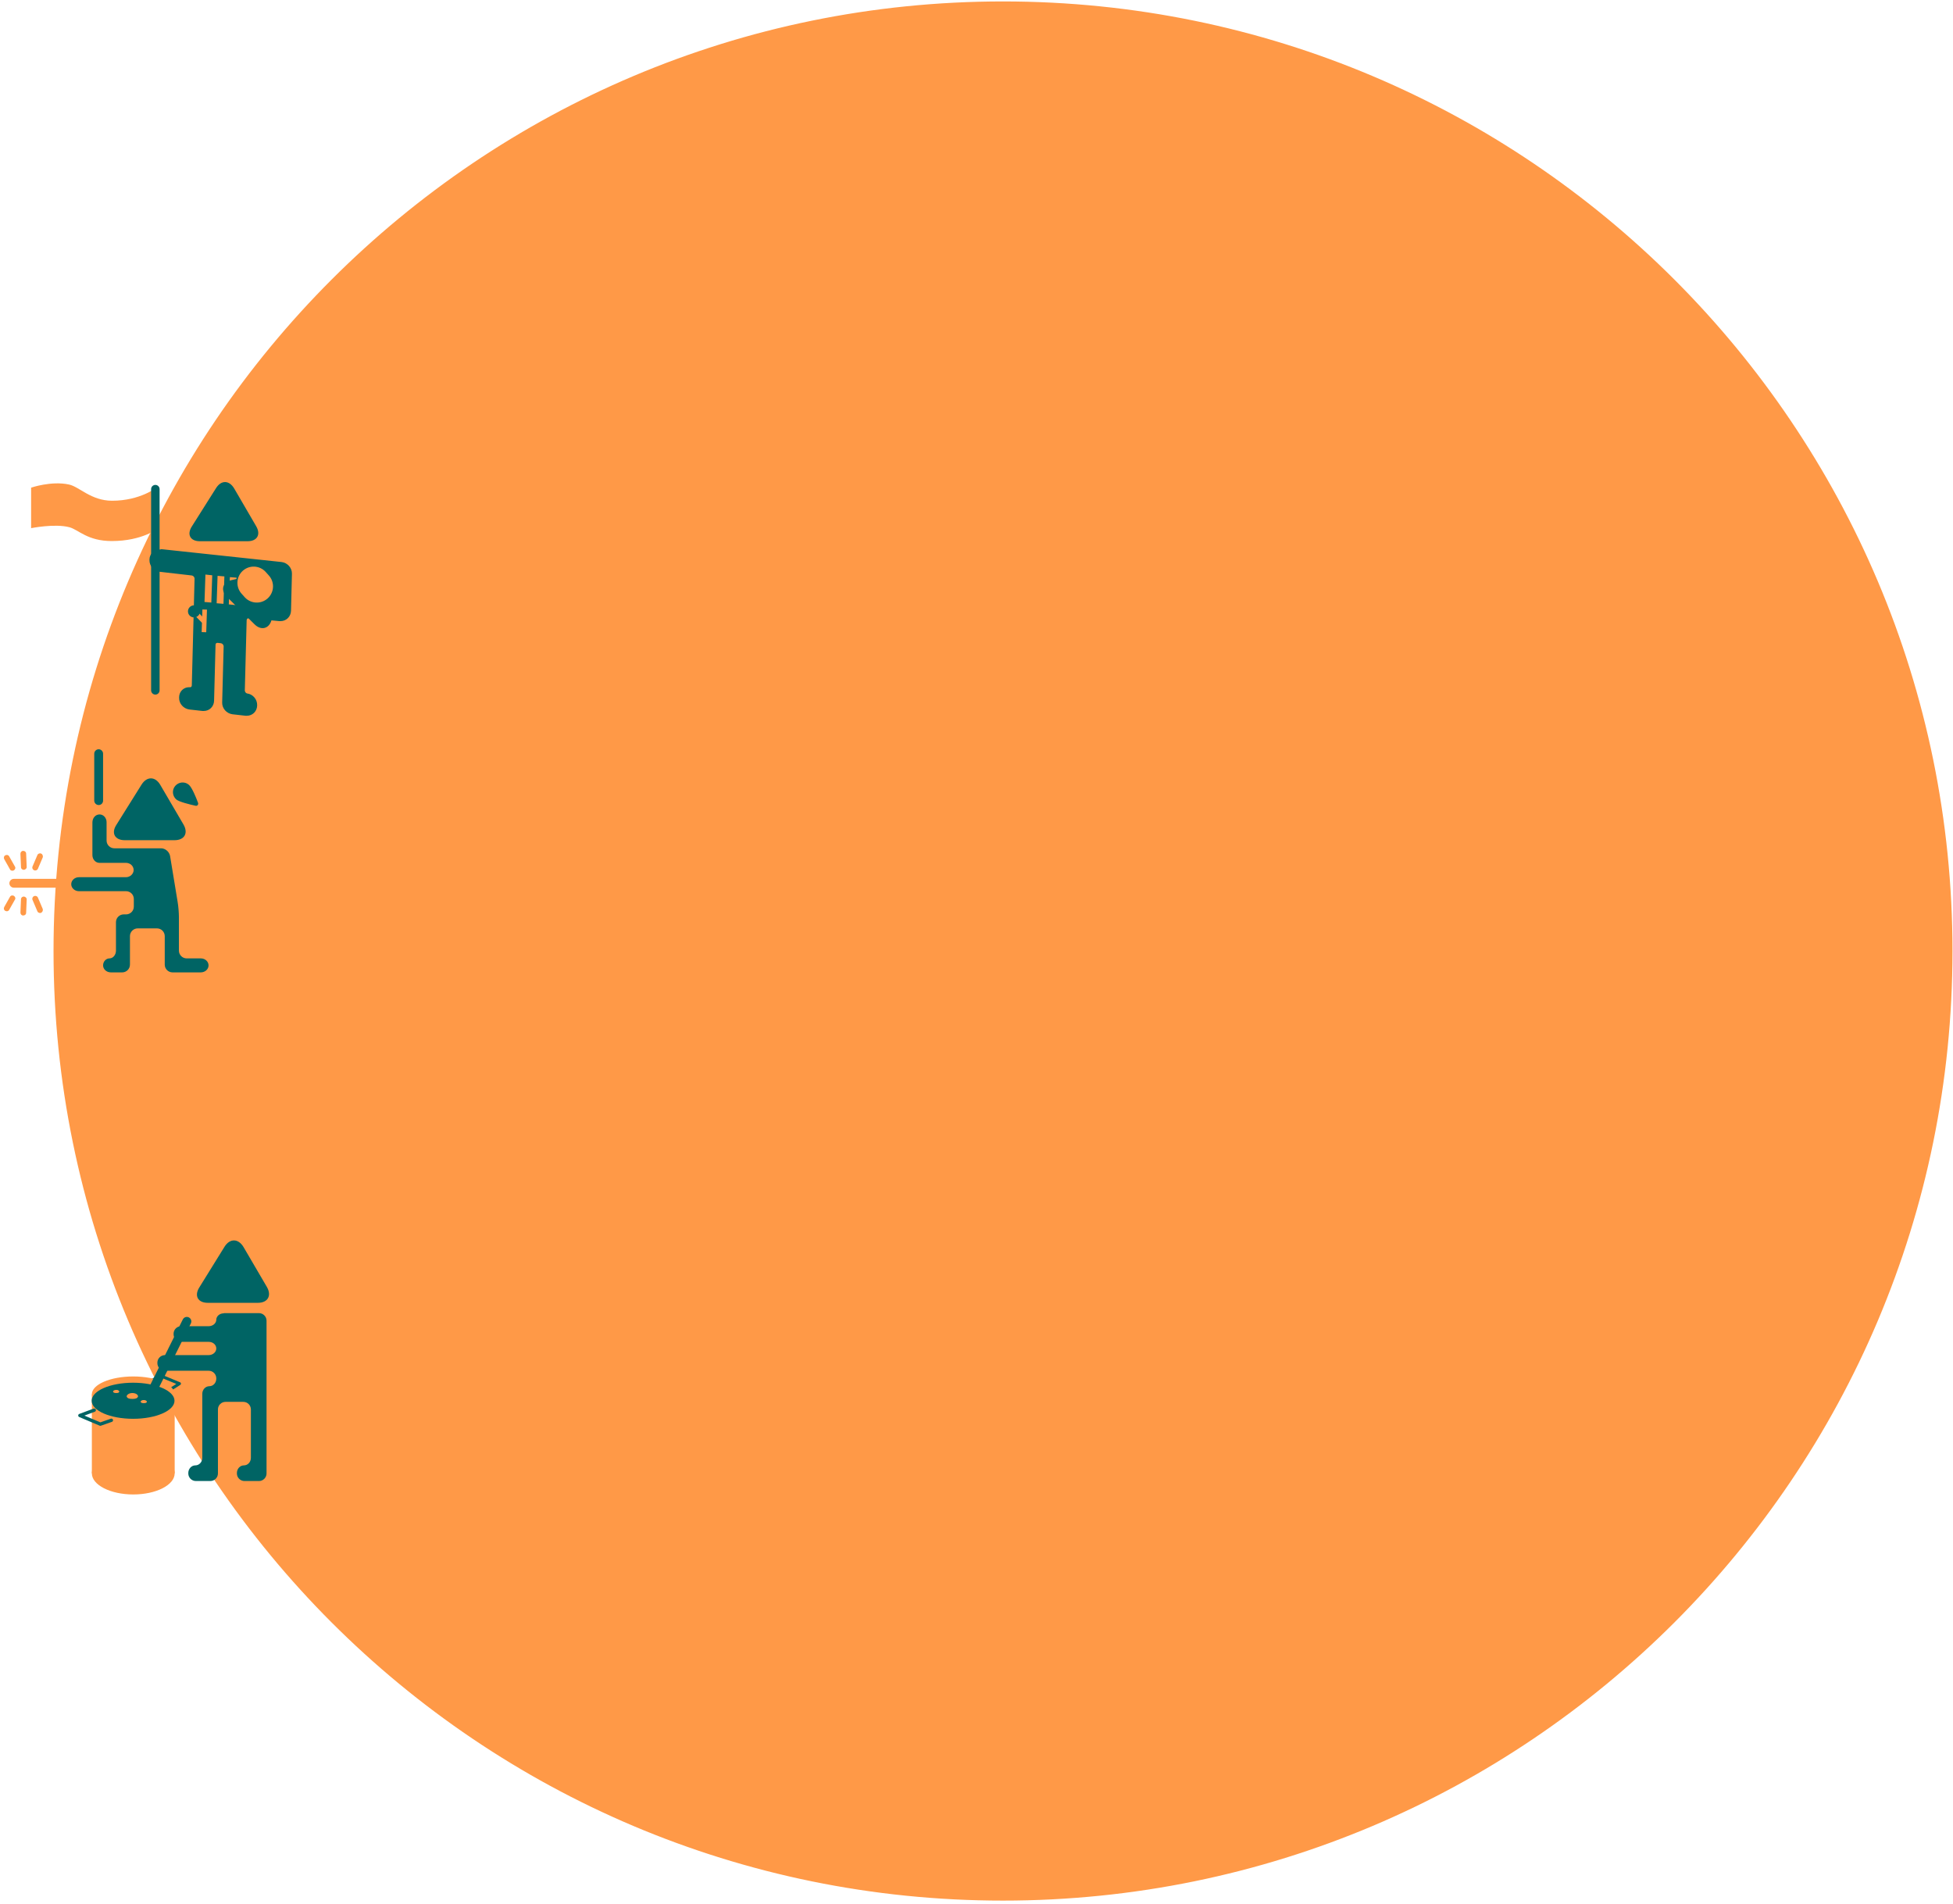
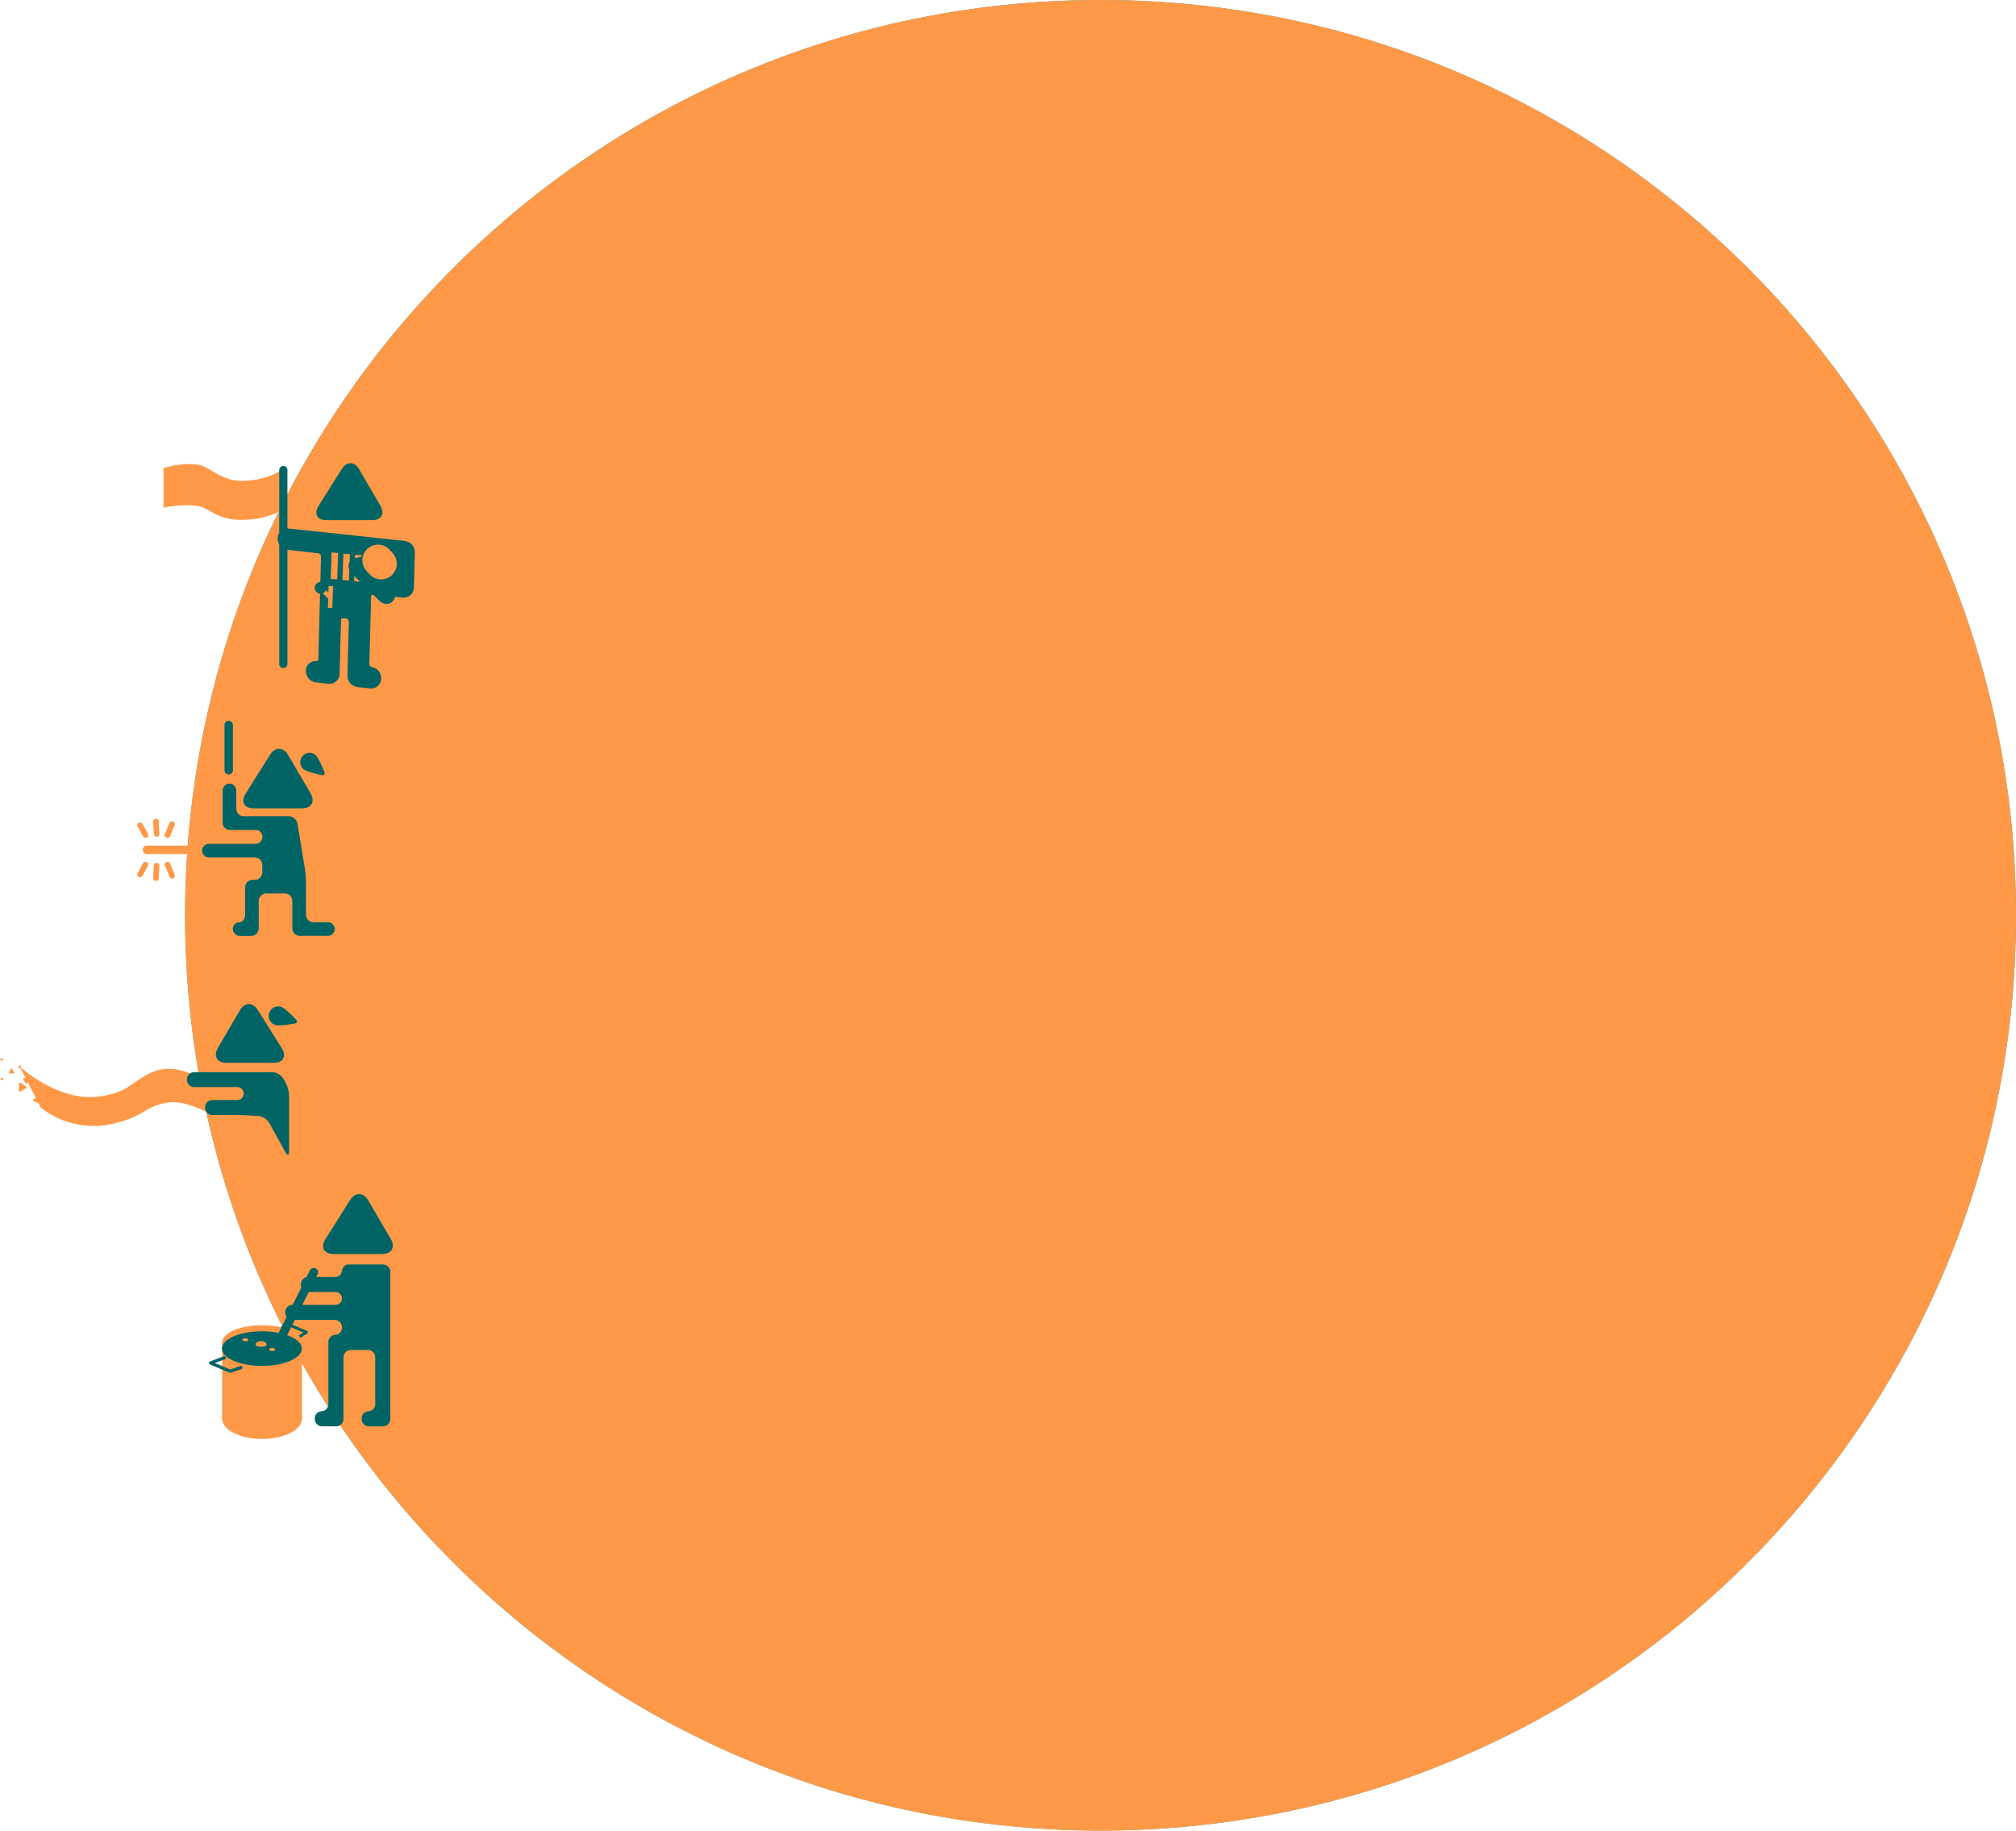
- <svg xmlns="http://www.w3.org/2000/svg" version="1.1" id="圖層_1" x="0px" y="0px" viewBox="0 0 1061 1034" style="enable-background:new 0 0 1061 1034;" xml:space="preserve">
-   <style type="text/css">
- 	.st0{fill:#FF9947;stroke:#FF9947;stroke-width:6.039;stroke-miterlimit:10;}
- 	.st1{fill:#FF9947;}
- 	.st2{fill:none;stroke:#006464;stroke-width:1.618;stroke-linecap:round;stroke-linejoin:round;stroke-miterlimit:10;}
- 	.st3{fill:#006464;}
- 	.st4{fill:none;stroke:#006464;stroke-width:1.819;stroke-linecap:round;stroke-linejoin:round;stroke-miterlimit:10;}
- 	.st5{fill:none;stroke:#006464;stroke-width:4.877;stroke-linecap:round;stroke-miterlimit:10;}
- 	.st6{fill:none;stroke:#006464;stroke-width:4.601;stroke-linecap:round;stroke-miterlimit:10;}
- 	.st7{fill:#FF9947;stroke:#FF9947;stroke-width:2.48;stroke-miterlimit:10;}
- 	.st8{fill:#FF9947;stroke:#FF9947;stroke-width:2.48;stroke-linecap:round;stroke-miterlimit:10;}
- 	.st9{fill:#006464;stroke:#006464;stroke-width:0.767;stroke-miterlimit:10;}
- 	.st10{fill:none;stroke:#006464;stroke-width:2.48;stroke-miterlimit:10;}
- 	.st11{fill:#006464;stroke:#FF9947;stroke-width:17.639;stroke-linecap:round;stroke-miterlimit:10;}
- </style>
-   <g>
-     <circle class="st0" cx="544.9" cy="516.6" r="512.8" />
-     <g>
-       <g>
-         <ellipse class="st1" cx="72.4" cy="800.3" rx="22.5" ry="11.5" />
-         <g>
-           <polyline class="st2" points="81.6,750.2 87.6,747.5 97.5,751.6 92.2,755     " />
-           <ellipse class="st1" cx="72.4" cy="757.4" rx="22.5" ry="9.7" />
-           <rect x="49.9" y="757.4" class="st1" width="45" height="42.9" />
-           <ellipse class="st3" cx="72.3" cy="760.9" rx="22.5" ry="9.8" />
-           <polyline class="st4" points="51.2,766 43.4,768.9 54.5,773.6 60.5,771.5     " />
-           <path class="st1" d="M75,758.6c-0.4,1-1.4,1.3-3.1,1.3c-1.7,0-2.7-0.3-3.1-1.3c0-1,1.4-1.9,3.1-1.9      C73.6,756.7,75,757.5,75,758.6z" />
-           <path class="st1" d="M64.8,756c-0.2,0.6-0.8,0.7-1.7,0.7c-0.9,0-1.5-0.2-1.7-0.7c0-0.6,0.8-1,1.7-1      C64,754.9,64.8,755.4,64.8,756z" />
-           <path class="st1" d="M79.8,761.5c-0.2,0.6-0.8,0.7-1.7,0.7s-1.5-0.2-1.7-0.7c0-0.6,0.8-1,1.7-1S79.8,760.9,79.8,761.5z" />
-         </g>
-       </g>
-       <line class="st5" x1="82.7" y1="755.6" x2="101.5" y2="717.8" />
-       <g>
-         <g>
-           <path class="st3" d="M121.6,713.4c-2.3,0-4.1,1.6-4.1,3.5s-1.9,3.5-4.1,3.5h-15c-2.3,0-4.1,1.9-4.1,4.1v0.3      c0,2.3,1.9,4.1,4.1,4.1h15c2.3,0,4.1,1.6,4.1,3.6s-1.9,3.6-4.1,3.6H89.6c-2.3,0-4.1,1.9-4.1,4.1v0.3c0,2.3,1.9,4.1,4.1,4.1h23.8      c2.3,0,4.1,1.9,4.1,4.1v0.2c0,2.3-1.7,4.1-3.8,4.1s-3.8,1.9-3.8,4.1v34.8c0,2.3-1.7,4.1-3.8,4.1s-3.8,1.9-3.8,4.1v0.3      c0,2.3,1.9,4.1,4.1,4.1h7.9c2.3,0,4.1-1.9,4.1-4.1v-34.8c0-2.3,1.9-4.1,4.1-4.1h9.7c2.3,0,4.1,1.9,4.1,4.1v26.3      c0,2.3-1.7,4.1-3.8,4.1s-3.8,1.9-3.8,4.1v0.3c0,2.3,1.9,4.1,4.1,4.1h7.9c2.3,0,4.1-1.9,4.1-4.1v-83c0-2.3-1.9-4.1-4.1-4.1H121.6      z" />
-         </g>
-       </g>
-       <g>
-         <path class="st3" d="M122,677.2c2.9-4.6,7.5-4.5,10.3,0.2l12.7,21.7c2.7,4.7,0.5,8.6-4.9,8.6h-27.2c-5.4,0-7.5-3.8-4.6-8.4     L122,677.2z" />
-       </g>
-     </g>
-     <g>
-       <g>
-         <g>
-           <g>
-             <path class="st3" d="M84.1,439.6c-1.5-2.4-3.9-2.3-5.3,0.1l-6.5,11.1c-1.4,2.4-0.3,4.4,2.5,4.4h13.9c2.8,0,3.9-1.9,2.4-4.3       L84.1,439.6z" />
-           </g>
-           <g>
-             <path class="st3" d="M54.1,442.4c2.1,0,3.8,1.9,3.8,4.2v10c0,2.3,1.9,4.2,4.2,4.2h25.4c2.3,0,4.5,1.9,4.9,4.2l4.1,24.9       c0.4,2.3,0.7,6,0.7,8.4v18.1c0,2.3,1.9,4.2,4.2,4.2h7.7c2.3,0,4.2,1.7,4.2,3.8s-1.9,3.8-4.2,3.8H93.7c-2.3,0-4.2-1.9-4.2-4.2       v-15.5c0-2.3-1.9-4.2-4.2-4.2H74.8c-2.3,0-4.2,1.9-4.2,4.2v15.5c0,2.3-1.9,4.2-4.2,4.2h-6.2c-2.3,0-4.2-1.7-4.2-3.8       s1.6-3.8,3.5-3.8c1.9,0,3.5-1.9,3.5-4.2l0-15.5c0-2.3,1.9-4.2,4.2-4.2h1.3c2.3,0,4.2-1.9,4.2-4.2v-4.2c0-2.3-1.9-4.2-4.2-4.2       H42.9c-2.3,0-4.2-1.7-4.2-3.8c0-2.1,1.9-3.8,4.2-3.8h25.5c2.3,0,4.2-1.8,4.2-3.9c0-2.2-1.9-3.9-4.2-3.9h-6.3       c-2.3,0-5.9,0-8.1,0c-2.1,0-3.8-1.9-3.8-4.2v-17.7C50.2,444.3,51.9,442.4,54.1,442.4z" />
-           </g>
-         </g>
-         <g>
-           <g>
-             <path class="st3" d="M56,434.9v-25.5c0-1.3-1.1-2.4-2.4-2.4c-1.3,0-2.4,1.1-2.4,2.4v25.5c0,1.3,1.1,2.4,2.4,2.4       C55,437.3,56,436.2,56,434.9z" />
-           </g>
-         </g>
-         <g>
-           <g>
-             <path class="st1" d="M33.1,477.4H7.5c-1.3,0-2.4,1.1-2.4,2.4s1.1,2.4,2.4,2.4h25.5c1.3,0,2.4-1.1,2.4-2.4       S34.4,477.4,33.1,477.4z" />
-           </g>
-         </g>
-         <g>
-           <path class="st1" d="M8.2,487.4c-0.1-0.3-0.4-0.6-0.7-0.8c-0.8-0.4-1.7-0.2-2.1,0.6l-3.1,5.5c-0.4,0.8-0.2,1.7,0.6,2.1      c0.8,0.4,1.7,0.2,2.1-0.6l3.1-5.5C8.4,488.4,8.4,487.8,8.2,487.4z" />
-         </g>
-         <g>
-           <path class="st1" d="M14.4,488c-0.2-0.5-0.8-0.9-1.4-1c-0.9,0-1.6,0.6-1.6,1.5l-0.3,7.2c0,0.9,0.6,1.6,1.5,1.6      c0.9,0,1.6-0.6,1.6-1.5l0.3-7.2C14.5,488.4,14.5,488.2,14.4,488z" />
-         </g>
-         <g>
-           <path class="st1" d="M23.2,493.7l-2.6-6.1c-0.3-0.8-1.3-1.2-2.1-0.8c-0.8,0.3-1.2,1.3-0.8,2.1l2.6,6.1c0.3,0.8,1.3,1.2,2.1,0.8      C23.1,495.4,23.5,494.5,23.2,493.7z" />
-         </g>
-         <g>
-           <path class="st1" d="M8.2,472c-0.1,0.3-0.4,0.6-0.7,0.8c-0.8,0.4-1.7,0.2-2.1-0.6l-3.1-5.5c-0.4-0.8-0.2-1.7,0.6-2.1      c0.8-0.4,1.7-0.2,2.1,0.6l3.1,5.5C8.4,471.1,8.4,471.6,8.2,472z" />
-         </g>
-         <g>
-           <path class="st1" d="M14.4,471.5c-0.2,0.5-0.8,0.9-1.4,1c-0.9,0-1.6-0.6-1.6-1.5l-0.3-7.2c0-0.9,0.6-1.6,1.5-1.6      c0.9,0,1.6,0.6,1.6,1.5l0.3,7.2C14.5,471,14.5,471.3,14.4,471.5z" />
-         </g>
-         <g>
-           <path class="st1" d="M23.2,465.8l-2.6,6.1c-0.3,0.8-1.3,1.2-2.1,0.8c-0.8-0.3-1.2-1.3-0.8-2.1l2.6-6.1c0.3-0.8,1.3-1.2,2.1-0.8      C23.1,464,23.5,465,23.2,465.8z" />
-         </g>
-       </g>
-       <g>
-         <g>
-           <path class="st3" d="M76.9,426.2c2.9-4.6,7.5-4.5,10.2,0.2l12.6,21.5c2.7,4.7,0.5,8.5-4.9,8.5H67.8c-5.4,0-7.5-3.8-4.6-8.3      L76.9,426.2z" />
-         </g>
-       </g>
-       <path class="st3" d="M107.6,436.1c0.3,0.9-0.4,1.8-1.3,1.6c-3.2-0.7-8.9-2.1-10.5-3.4c-2.2-1.9-2.5-5.2-0.6-7.4    c1.9-2.2,5.2-2.5,7.4-0.6C104.2,427.6,106.5,433.1,107.6,436.1z" />
-     </g>
-     <g>
-       <g>
-         <path class="st3" d="M133.9,387.8c-0.2,0-0.4,0-0.5,0l-7.1-0.8c-2.6-0.3-4.6-2.6-4.6-5.2l0.8-30.5c0-1.4-1.1-2.7-2.5-2.9     l-1.8-0.2c-0.1,0-0.2,0-0.3,0c-1.2,0-2.1,0.9-2.2,2.1l-0.8,30.5c-0.1,2.5-2,4.4-4.5,4.4c-0.2,0-0.4,0-0.5,0l-7.1-0.8     c-2.6-0.3-4.6-2.6-4.6-5.2l0-0.2c0.1-2.5,2-4.4,4.3-4.4c0.2,0,0.3,0,0.5,0c0.1,0,0.2,0,0.2,0c1.1,0,2-0.9,2-2.2l1.5-58     c0-1.4-1.1-2.7-2.5-2.9l-17.4-2c-2.6-0.3-4.6-2.6-4.6-5.2l0-0.2c0.1-2.5,2-4.4,4.5-4.4c0.2,0,0.3,0,0.5,0l65.4,7     c2.6,0.3,4.6,2.6,4.6,5.2l-0.5,20.1c-0.1,2.5-2.1,4.4-4.5,4.4c-0.2,0-0.3,0-0.5,0l-16.6-1.6c-0.1,0-0.2,0-0.2,0     c-1.2,0-2.2,0.9-2.2,2.2l-1,38.1c0,1.4,1,2.7,2.3,2.9c2.5,0.3,4.4,2.6,4.3,5.2l0,0.2C138.3,385.8,136.4,387.8,133.9,387.8z      M135.5,314.9c-1.3,0-2.2,1-2.3,2.2l-0.1,5.1c0,1.4,1.1,2.7,2.5,2.8l9,0.8c0.1,0,0.1,0,0.2,0c1.3,0,2.2-1,2.3-2.2l0.1-5.1     c0-1.4-1.1-2.7-2.5-2.8l-9-0.8C135.7,314.9,135.6,314.9,135.5,314.9z" />
-         <path class="st3" d="M86.8,300.8c0.1,0,0.3,0,0.4,0l65.4,7c2,0.2,3.6,2,3.5,4l-0.5,20.1c0,1.9-1.5,3.3-3.4,3.3     c-0.1,0-0.2,0-0.3,0l-16.6-1.6c-0.1,0-0.2,0-0.3,0c-1.8,0-3.3,1.4-3.4,3.3l-1,38.1c-0.1,2,1.4,3.8,3.3,4c1.9,0.2,3.4,2,3.3,4     l0,0.2c0,1.9-1.5,3.3-3.3,3.3c-0.1,0-0.3,0-0.4,0l-7.1-0.8c-2-0.2-3.6-2-3.5-4.1l0.8-30.5c0.1-2-1.5-3.8-3.5-4.1l-1.8-0.2     c-0.1,0-0.3,0-0.4,0c-1.8,0-3.3,1.4-3.3,3.3l-0.8,30.5c0,1.9-1.5,3.3-3.3,3.3c-0.1,0-0.3,0-0.4,0l-7.1-0.8c-2-0.2-3.6-2-3.5-4.1     l0-0.2c0-1.9,1.4-3.3,3.1-3.3c0.1,0,0.2,0,0.4,0c0.1,0,0.2,0,0.4,0c1.7,0,3.1-1.4,3.1-3.3l1.5-58c0.1-2-1.5-3.8-3.5-4.1l-17.4-2     c-2-0.2-3.6-2-3.5-4.1l0-0.2C83.5,302.2,85,300.8,86.8,300.8 M144.8,327c1.9,0,3.4-1.4,3.4-3.3l0.1-5.1c0.1-2-1.5-3.8-3.5-4     l-9-0.8c-0.1,0-0.2,0-0.3,0c-1.9,0-3.4,1.4-3.4,3.3l-0.1,5.1c-0.1,2,1.5,3.8,3.5,4l9,0.8C144.6,327,144.7,327,144.8,327      M86.8,298.5c-3.1,0-5.6,2.4-5.6,5.5l0,0.2c-0.1,3.2,2.4,6,5.6,6.4l17.4,2c0.8,0.1,1.5,0.9,1.5,1.7l-1.5,58c0,0.6-0.4,1-0.8,1     c0,0-0.1,0-0.1,0c-0.2,0-0.4,0-0.6,0c-3,0-5.4,2.4-5.4,5.5l0,0.2c-0.1,3.2,2.4,6,5.6,6.4l7.1,0.8c0.2,0,0.4,0,0.7,0     c3.1,0,5.5-2.4,5.6-5.5l0.8-30.5c0-0.6,0.4-1,1-1c0,0,0.1,0,0.1,0l1.8,0.2c0.8,0.1,1.5,0.9,1.5,1.7l-0.8,30.5     c-0.1,3.2,2.4,6,5.6,6.4l7.1,0.8c0.2,0,0.4,0,0.7,0c3.1,0,5.5-2.4,5.6-5.5l0-0.2c0.1-3.2-2.3-6-5.4-6.4c-0.7-0.1-1.3-0.9-1.3-1.7     l1-38.1c0-0.6,0.5-1.1,1.1-1.1c0,0,0.1,0,0.1,0l16.6,1.6c0.2,0,0.4,0,0.6,0c3.1,0,5.6-2.4,5.7-5.6l0.5-20.1     c0.1-3.2-2.4-6-5.6-6.4l-65.4-7C87.2,298.5,87,298.5,86.8,298.5L86.8,298.5z M144.8,324.7c0,0-0.1,0-0.1,0l-9-0.8     c-0.8-0.1-1.5-0.8-1.4-1.6l0.1-5.1c0-0.6,0.5-1.1,1.1-1.1c0,0,0.1,0,0.1,0l9,0.8c0.8,0.1,1.5,0.8,1.4,1.6l-0.1,5.1     C145.9,324.2,145.5,324.7,144.8,324.7L144.8,324.7z" />
-       </g>
-       <path class="st1" d="M16.9,286.9c0,0,12.9-2.6,20.8-0.5c4.9,1.3,9.8,7.5,23,7.5c16.7,0,25.2-6.9,25.2-6.9l-0.8-22.2    c0,0-8.9,7.2-24.2,7.2c-11.4,0-17.8-7.6-23.4-8.8c-9.6-2.1-20.6,1.7-20.6,1.7V286.9z" />
-       <line class="st6" x1="84.4" y1="375" x2="84.4" y2="265.7" />
-       <g>
-         <path class="st3" d="M117.4,265.1c2.8-4.4,7.1-4.3,9.8,0.2l12,20.6c2.6,4.5,0.5,8.1-4.7,8.1h-25.9c-5.2,0-7.2-3.6-4.4-8     L117.4,265.1z" />
-       </g>
-       <g>
-         <line class="st7" x1="111.2" y1="331.1" x2="110.8" y2="343.4" />
-         <line class="st8" x1="110.5" y1="337.3" x2="105.4" y2="332.1" />
-         <ellipse transform="matrix(0.9999 -1.422843e-02 1.422843e-02 0.9999 -4.7146 1.5328)" class="st9" cx="105.4" cy="332.1" rx="2.9" ry="2.9" />
-       </g>
-       <polygon class="st1" points="114.8,327.3 111.1,327 111.6,312.1 115.3,312.5   " />
-       <polygon class="st1" points="121.4,328 117.7,327.7 118.2,312.8 121.9,313.1   " />
-       <polygon class="st1" points="128,328.7 124.3,328.3 124.9,313.5 128.5,313.8   " />
-       <g>
-         <g>
-           <path class="st3" d="M145.7,311.8c4.1-1,6.6,1.6,5.5,5.7l-4.8,18.7c-1,4.1-4.3,5-7.3,2l-14.9-14.8c-3-3-2.1-6.2,2-7.1      L145.7,311.8z" />
-           <path class="st10" d="M145.7,311.8c4.1-1,6.6,1.6,5.5,5.7l-4.8,18.7c-1,4.1-4.3,5-7.3,2l-14.9-14.8c-3-3-2.1-6.2,2-7.1      L145.7,311.8z" />
-         </g>
-         <line class="st11" x1="137.8" y1="316.6" x2="139.5" y2="318.5" />
-       </g>
+ <svg xmlns="http://www.w3.org/2000/svg" viewBox="0 0 1136.01 1031.7">
+   <defs>
+     <style>.cls-1,.cls-10,.cls-12,.cls-13,.cls-4,.cls-6,.cls-7,.cls-8,.cls-9{fill:none;}.cls-1{stroke:#3c9195;}.cls-1,.cls-10,.cls-11,.cls-12,.cls-13,.cls-2,.cls-7,.cls-8,.cls-9{stroke-miterlimit:10;}.cls-1,.cls-2{stroke-width:6.04px;}.cls-2,.cls-3{fill:#ff9947;}.cls-10,.cls-13,.cls-2,.cls-9{stroke:#ff9947;}.cls-11,.cls-12,.cls-4,.cls-6,.cls-7,.cls-8{stroke:#006464;}.cls-10,.cls-13,.cls-4,.cls-6,.cls-7,.cls-8{stroke-linecap:round;}.cls-4,.cls-6{stroke-linejoin:round;}.cls-4{stroke-width:1.62px;}.cls-11,.cls-5{fill:#006464;}.cls-6{stroke-width:1.82px;}.cls-7{stroke-width:4.88px;}.cls-8{stroke-width:4.6px;}.cls-10,.cls-12,.cls-9{stroke-width:2.48px;}.cls-11{stroke-width:0.77px;}.cls-13{stroke-width:17.64px;}</style>
+   </defs>
+   <g id="圖層_2" data-name="圖層 2">
+     <g id="首頁階梯">
+       <circle class="cls-1" cx="620.16" cy="515.85" r="512.83" />
+       <circle class="cls-2" cx="620.16" cy="515.85" r="512.83" />
+       <ellipse class="cls-3" cx="147.68" cy="799.51" rx="22.53" ry="11.49" />
+       <polyline class="cls-4" points="156.81 749.46 162.87 746.67 172.7 750.84 167.45 754.22" />
+       <ellipse class="cls-3" cx="147.68" cy="756.64" rx="22.49" ry="9.75" />
+       <rect class="cls-3" x="125.19" y="756.64" width="44.98" height="42.87" />
+       <ellipse class="cls-5" cx="147.58" cy="760.07" rx="22.53" ry="9.76" />
+       <polyline class="cls-6" points="126.41 765.25 118.66 768.15 129.71 772.83 135.74 770.76" />
+       <path class="cls-3" d="M150.25,757.77c-.38,1-1.4,1.26-3.13,1.26s-2.7-.29-3.13-1.26c0-1,1.4-1.9,3.13-1.9S150.25,756.73,150.25,757.77Z" />
+       <path class="cls-3" d="M140,755.22c-.21.55-.77.69-1.72.69s-1.48-.16-1.72-.69c0-.57.77-1,1.72-1S140,754.61,140,755.22Z" />
+       <path class="cls-3" d="M155.08,760.69c-.21.55-.77.69-1.72.69s-1.48-.16-1.72-.69c0-.57.77-1,1.72-1S155.08,760.11,155.08,760.69Z" />
+       <line class="cls-7" x1="157.95" y1="754.82" x2="176.8" y2="717.05" />
+       <path class="cls-5" d="M196.83,712.64a3.87,3.87,0,0,0-4.11,3.53,3.87,3.87,0,0,1-4.11,3.53h-15a4.12,4.12,0,0,0-4.11,4.11v.28a4.12,4.12,0,0,0,4.11,4.11h15a3.63,3.63,0,1,1,0,7.2H164.83a4.12,4.12,0,0,0-4.11,4.11v.28a4.12,4.12,0,0,0,4.11,4.11h23.78a4.12,4.12,0,0,1,4.11,4.11v.21a4,4,0,0,1-3.84,4.11,4,4,0,0,0-3.84,4.11v34.83a4,4,0,0,1-3.83,4.11,4,4,0,0,0-3.83,4.11v.28a4.12,4.12,0,0,0,4.11,4.11h7.95a4.12,4.12,0,0,0,4.11-4.11V764.95a4.12,4.12,0,0,1,4.11-4.11h9.66a4.12,4.12,0,0,1,4.11,4.11v26.33a4,4,0,0,1-3.83,4.11,4,4,0,0,0-3.83,4.11v.28a4.12,4.12,0,0,0,4.11,4.11h7.95a4.12,4.12,0,0,0,4.11-4.11v-83a4.12,4.12,0,0,0-4.11-4.11h-19Z" />
+       <path class="cls-5" d="M197.25,676.38c2.9-4.61,7.52-4.54,10.27.17l12.65,21.67c2.75,4.7.54,8.55-4.91,8.55H188c-5.45,0-7.53-3.77-4.63-8.38Z" />
+       <path class="cls-5" d="M159.33,438.82c-1.49-2.36-3.85-2.32-5.26.09L147.59,450c-1.41,2.41-.28,4.38,2.51,4.38h13.95c2.79,0,3.86-1.93,2.37-4.29Z" />
+       <path class="cls-5" d="M129.31,441.6a4,4,0,0,1,3.84,4.15v10.06a4.22,4.22,0,0,0,4.21,4.21h25.37a5.15,5.15,0,0,1,4.89,4.15l4.11,24.91a62.17,62.17,0,0,1,.68,8.36v18.12a4.22,4.22,0,0,0,4.21,4.21h7.72a3.86,3.86,0,1,1,0,7.68h-15.4a4.22,4.22,0,0,1-4.21-4.21V507.78a4.22,4.22,0,0,0-4.21-4.21H150a4.22,4.22,0,0,0-4.21,4.21v15.51a4.22,4.22,0,0,1-4.21,4.21H135.4a4,4,0,0,1-4.21-3.78v-.06a3.68,3.68,0,0,1,3.46-3.84c1.9,0,3.46-1.89,3.46-4.21V500.1a4.23,4.23,0,0,1,4.21-4.21h1.28a4.22,4.22,0,0,0,4.21-4.21v-4.22a4.22,4.22,0,0,0-4.21-4.21H118.14a3.86,3.86,0,1,1,0-7.68h25.49a3.93,3.93,0,1,0,0-7.83H129.31a4,4,0,0,1-3.84-4.15V445.81a4,4,0,0,1,3.78-4.21Z" />
+       <path class="cls-5" d="M131.25,434.13V408.6a2.37,2.37,0,0,0-4.74,0v25.53a2.37,2.37,0,0,0,4.74,0Z" />
+       <path class="cls-3" d="M108.32,476.58H82.78a2.37,2.37,0,0,0,0,4.74h25.53a2.37,2.37,0,1,0,0-4.74Z" />
+       <path class="cls-3" d="M83.45,486.64a1.57,1.57,0,0,0-2.81-.16L77.57,492a1.57,1.57,0,1,0,2.69,1.62l.05-.09L83.38,488A1.57,1.57,0,0,0,83.45,486.64Z" />
+       <path class="cls-3" d="M89.66,487.22a1.57,1.57,0,0,0-3,.54L86.34,495a1.57,1.57,0,0,0,3.13.14l.32-7.21A1.56,1.56,0,0,0,89.66,487.22Z" />
+       <path class="cls-3" d="M98.43,492.92l-2.56-6.09a1.57,1.57,0,1,0-2.94,1.09l.05.13,2.56,6.09A1.57,1.57,0,1,0,98.48,493Z" />
+       <path class="cls-3" d="M83.45,471.22a1.57,1.57,0,0,1-2.81.16l-3.07-5.47a1.57,1.57,0,1,1,2.69-1.62l.05.09,3.07,5.47A1.57,1.57,0,0,1,83.45,471.22Z" />
+       <path class="cls-3" d="M89.66,470.69a1.57,1.57,0,0,1-3-.54l-.32-7.21a1.57,1.57,0,0,1,3.13-.14l.32,7.21A1.56,1.56,0,0,1,89.66,470.69Z" />
+       <path class="cls-3" d="M98.43,465l-2.56,6.09A1.57,1.57,0,1,1,92.93,470l.05-.13,2.56-6.09A1.57,1.57,0,0,1,98.43,465Z" />
+       <path class="cls-5" d="M152.17,425.39c2.88-4.58,7.48-4.51,10.21.17L175,447.09c2.73,4.68.54,8.5-4.88,8.5H143c-5.42,0-7.49-3.75-4.6-8.33Z" />
+       <path class="cls-5" d="M182.89,435.35a1.17,1.17,0,0,1-1.33,1.57c-3.16-.68-8.94-2.06-10.52-3.4a5.24,5.24,0,0,1,6.78-8C179.4,426.87,181.71,432.35,182.89,435.35Z" />
+       <path class="cls-5" d="M209.17,387h-.53l-7.15-.81a5.23,5.23,0,0,1-4.55-5.23l.8-30.48a2.92,2.92,0,0,0-2.51-2.88l-1.83-.21h-.28a2.15,2.15,0,0,0-2.17,2.13h0l-.8,30.48a4.46,4.46,0,0,1-4.47,4.38h-.53l-7.15-.81a5.23,5.23,0,0,1-4.55-5.23v-.21a4.39,4.39,0,0,1,4.3-4.4h.72a2.08,2.08,0,0,0,2-2.16h0l1.51-58a2.92,2.92,0,0,0-2.51-2.88l-17.36-2a5.23,5.23,0,0,1-4.55-5.23v-.21a4.48,4.48,0,0,1,4.49-4.4h.51l65.43,7a5.2,5.2,0,0,1,4.56,5.21L232,331.18a4.52,4.52,0,0,1-4.53,4.44H227L210.47,334h-.22a2.21,2.21,0,0,0-2.23,2.19h0l-1,38.05a2.8,2.8,0,0,0,2.29,2.86,5.11,5.11,0,0,1,4.34,5.2v.21a4.46,4.46,0,0,1-4.48,4.44Zm1.62-72.84a2.23,2.23,0,0,0-2.26,2.2v0l-.13,5.12a2.8,2.8,0,0,0,2.49,2.79l9,.79h.22a2.23,2.23,0,0,0,2.26-2.2v0l.13-5.12a2.8,2.8,0,0,0-2.49-2.79l-9-.79Z" />
+       <path class="cls-5" d="M162.06,300.06h.38l65.43,7a4,4,0,0,1,3.53,4l-.52,20.16a3.36,3.36,0,0,1-3.38,3.32h-.35L210.58,333h-.35a3.36,3.36,0,0,0-3.38,3.27l-1,38.05a4,4,0,0,0,3.32,4,4,4,0,0,1,3.32,4v.21a3.29,3.29,0,0,1-3.32,3.26h-.4l-7.15-.81a4.06,4.06,0,0,1-3.53-4.06l.8-30.48a4.06,4.06,0,0,0-3.53-4.06l-1.83-.21h-.4a3.29,3.29,0,0,0-3.32,3.26h0l-.8,30.48a3.29,3.29,0,0,1-3.32,3.26h-.4l-7.15-.81a4.06,4.06,0,0,1-3.53-4.06V378a3.22,3.22,0,0,1,3.15-3.28h.72a3.22,3.22,0,0,0,3.15-3.28l1.51-58a4.06,4.06,0,0,0-3.53-4.06l-17.36-2a4.06,4.06,0,0,1-3.53-4.06v-.21a3.31,3.31,0,0,1,3.34-3.28h0m58,26.18a3.39,3.39,0,0,0,3.41-3.34l.13-5.12a3.94,3.94,0,0,0-3.54-4l-9-.79h-.32a3.39,3.39,0,0,0-3.41,3.34l-.08,5.32a3.94,3.94,0,0,0,3.54,4l9,.79h.32m-58-28.48a5.62,5.62,0,0,0-5.64,5.52v.21a6.4,6.4,0,0,0,5.57,6.4l17.36,2a1.75,1.75,0,0,1,1.49,1.71l-1.51,58a1,1,0,0,1-.85,1h-.1a5.45,5.45,0,0,0-6.06,5.49v.12a6.4,6.4,0,0,0,5.57,6.4l7.15.81a5.91,5.91,0,0,0,.66,0,5.6,5.6,0,0,0,5.62-5.5l.8-30.48a1,1,0,0,1,1-1h.08l1.83.21a1.75,1.75,0,0,1,1.49,1.71l-.8,30.48a6.4,6.4,0,0,0,5.57,6.4l7.15.81a5.91,5.91,0,0,0,.66,0,5.6,5.6,0,0,0,5.62-5.5v-.21a6.28,6.28,0,0,0-5.36-6.38,1.67,1.67,0,0,1-1.27-1.69l1-38.05a1.06,1.06,0,0,1,1.11-1h.13L227,336.81h.56a5.66,5.66,0,0,0,5.68-5.56l.51-20a6.37,6.37,0,0,0-5.59-6.38l-65.43-7a5.93,5.93,0,0,0-.63,0h0Zm58,26.18H220l-9-.79a1.64,1.64,0,0,1-1.44-1.61l.13-5.12a1.09,1.09,0,0,1,1.08-1.1h.15l9,.79a1.64,1.64,0,0,1,1.44,1.61l-.13,5.12a1.09,1.09,0,0,1-1.08,1.1Z" />
+       <path class="cls-3" d="M92.2,286.08s12.86-2.56,20.79-.55c4.93,1.25,9.8,7.46,23,7.46,16.67,0,25.2-6.92,25.2-6.92l-.83-22.24S151.5,271,136.16,271c-11.41,0-17.75-7.58-23.42-8.82-9.57-2.1-20.58,1.66-20.58,1.66v22.25Z" />
+       <line class="cls-8" x1="159.65" y1="374.25" x2="159.65" y2="264.9" />
+       <path class="cls-5" d="M192.63,264.3c2.75-4.38,7.14-4.31,9.75.16l12,20.57c2.61,4.47.51,8.12-4.66,8.12H183.89c-5.17,0-7.15-3.58-4.4-8Z" />
+       <line class="cls-9" x1="186.42" y1="330.33" x2="186.02" y2="342.65" />
+       <line class="cls-10" x1="185.76" y1="336.5" x2="180.62" y2="331.32" />
+       <circle class="cls-11" cx="180.63" cy="331.3" r="2.92" transform="translate(-4.72 2.62) rotate(-0.82)" />
+       <polygon class="cls-3" points="190.01 326.56 186.33 326.24 186.87 311.36 190.54 311.67 190.01 326.56" />
+       <polygon class="cls-3" points="196.63 327.22 192.96 326.9 193.49 312.02 197.16 312.33 196.63 327.22" />
+       <polygon class="cls-3" points="203.25 327.88 199.58 327.56 200.11 312.68 203.78 312.99 203.25 327.88" />
+       <path class="cls-5" d="M220.94,311c4.09-1,6.59,1.6,5.54,5.67l-4.83,18.75c-1,4.07-4.35,5-7.33,2L199.4,322.64c-3-3-2.08-6.16,2-7.11Z" />
+       <path class="cls-12" d="M220.94,311c4.09-1,6.59,1.6,5.54,5.67l-4.83,18.75c-1,4.07-4.35,5-7.33,2L199.4,322.64c-3-3-2.08-6.16,2-7.11Z" />
+       <line class="cls-13" x1="213.02" y1="315.78" x2="214.77" y2="317.72" />
+       <path class="cls-3" d="M128.86,633.64S107,619,94.36,621.41c-14.08,2.68-11.6,7.08-29.18,11.56A48.36,48.36,0,0,1,23,624.3L11.1,601.12s22.53,20.72,45.83,16.71c15.4-2.65,14-5.56,26.42-12.4,17.07-9.37,34.31,6,34.31,6Z" />
+       <path class="cls-3" d="M21.37,621.58l-2.51-1a.46.46,0,0,1-.1-.8L21,618.14a.46.46,0,0,1,.73.33l.24,2.68a.46.46,0,0,1-.63.43Z" />
+       <path class="cls-3" d="M14.48,610.57l-1.39-2.35a.46.46,0,0,1,.41-.7l2.8,0a.46.46,0,0,1,.38.71l-1.43,2.3a.46.46,0,0,1-.77,0Z" />
+       <path class="cls-3" d="M7.58,604.94l-2.24,0a.38.38,0,0,1-.34-.57l1.17-2a.38.38,0,0,1,.66,0l1.07,1.94a.38.38,0,0,1-.32.58Z" />
+       <path class="cls-3" d="M1.51,608.79l-1.16-.48a.21.21,0,0,1,0-.37l1-.72a.21.21,0,0,1,.34.15l.11,1.24a.21.21,0,0,1-.22.2Z" />
+       <path class="cls-3" d="M1.58,596.56l-.08,1.25a.21.21,0,0,1-.34.16l-1-.75a.21.21,0,0,1,0-.37l1.14-.5a.21.21,0,0,1,.33.21Z" />
+       <path class="cls-3" d="M11.39,601.94l-1.14-.48a.21.21,0,0,1,0-.37l1-.76a.21.21,0,0,1,.34.15l.11,1.24a.21.21,0,0,1-.36.22Z" />
+       <path class="cls-3" d="M14.64,613.3l-3.15,1.82a.62.62,0,0,1-.93-.56l.12-3.76a.62.62,0,0,1,1-.5l3,1.94a.62.62,0,0,1,0,1.06Z" />
+       <path class="cls-5" d="M109.39,612.69a4.08,4.08,0,0,1-4.07-4.07v-.28a4.08,4.08,0,0,1,4.07-4.07h44.09a7.84,7.84,0,0,1,6.11,3.52L160.9,610a17.9,17.9,0,0,1,2,7.59V649c0,2.24-.89,2.47-2,.51l-9.26-16.74a8.22,8.22,0,0,0-6-3.79l-5.72-.33c-2.23-.13-5.89-.23-8.13-.23h-12.2a4.08,4.08,0,0,1-4.07-4.07v-.28a4.08,4.08,0,0,1,4.07-4.07h13.66a3.68,3.68,0,1,0,0-7.32H109.39Z" />
+       <path class="cls-5" d="M145.25,569.22c-2.84-4.52-7.37-4.44-10.07.16l-12.4,21.23c-2.69,4.61-.53,8.38,4.81,8.38h26.66c5.34,0,7.38-3.7,4.54-8.22Z" />
+       <path class="cls-5" d="M166.37,576.82a1.21,1.21,0,0,0,.66-2c-2.31-2.42-6.66-6.77-8.7-7.43A5.42,5.42,0,0,0,155,577.7h0C157,578.34,163.08,577.4,166.37,576.82Z" />
    </g>
  </g>
</svg>
